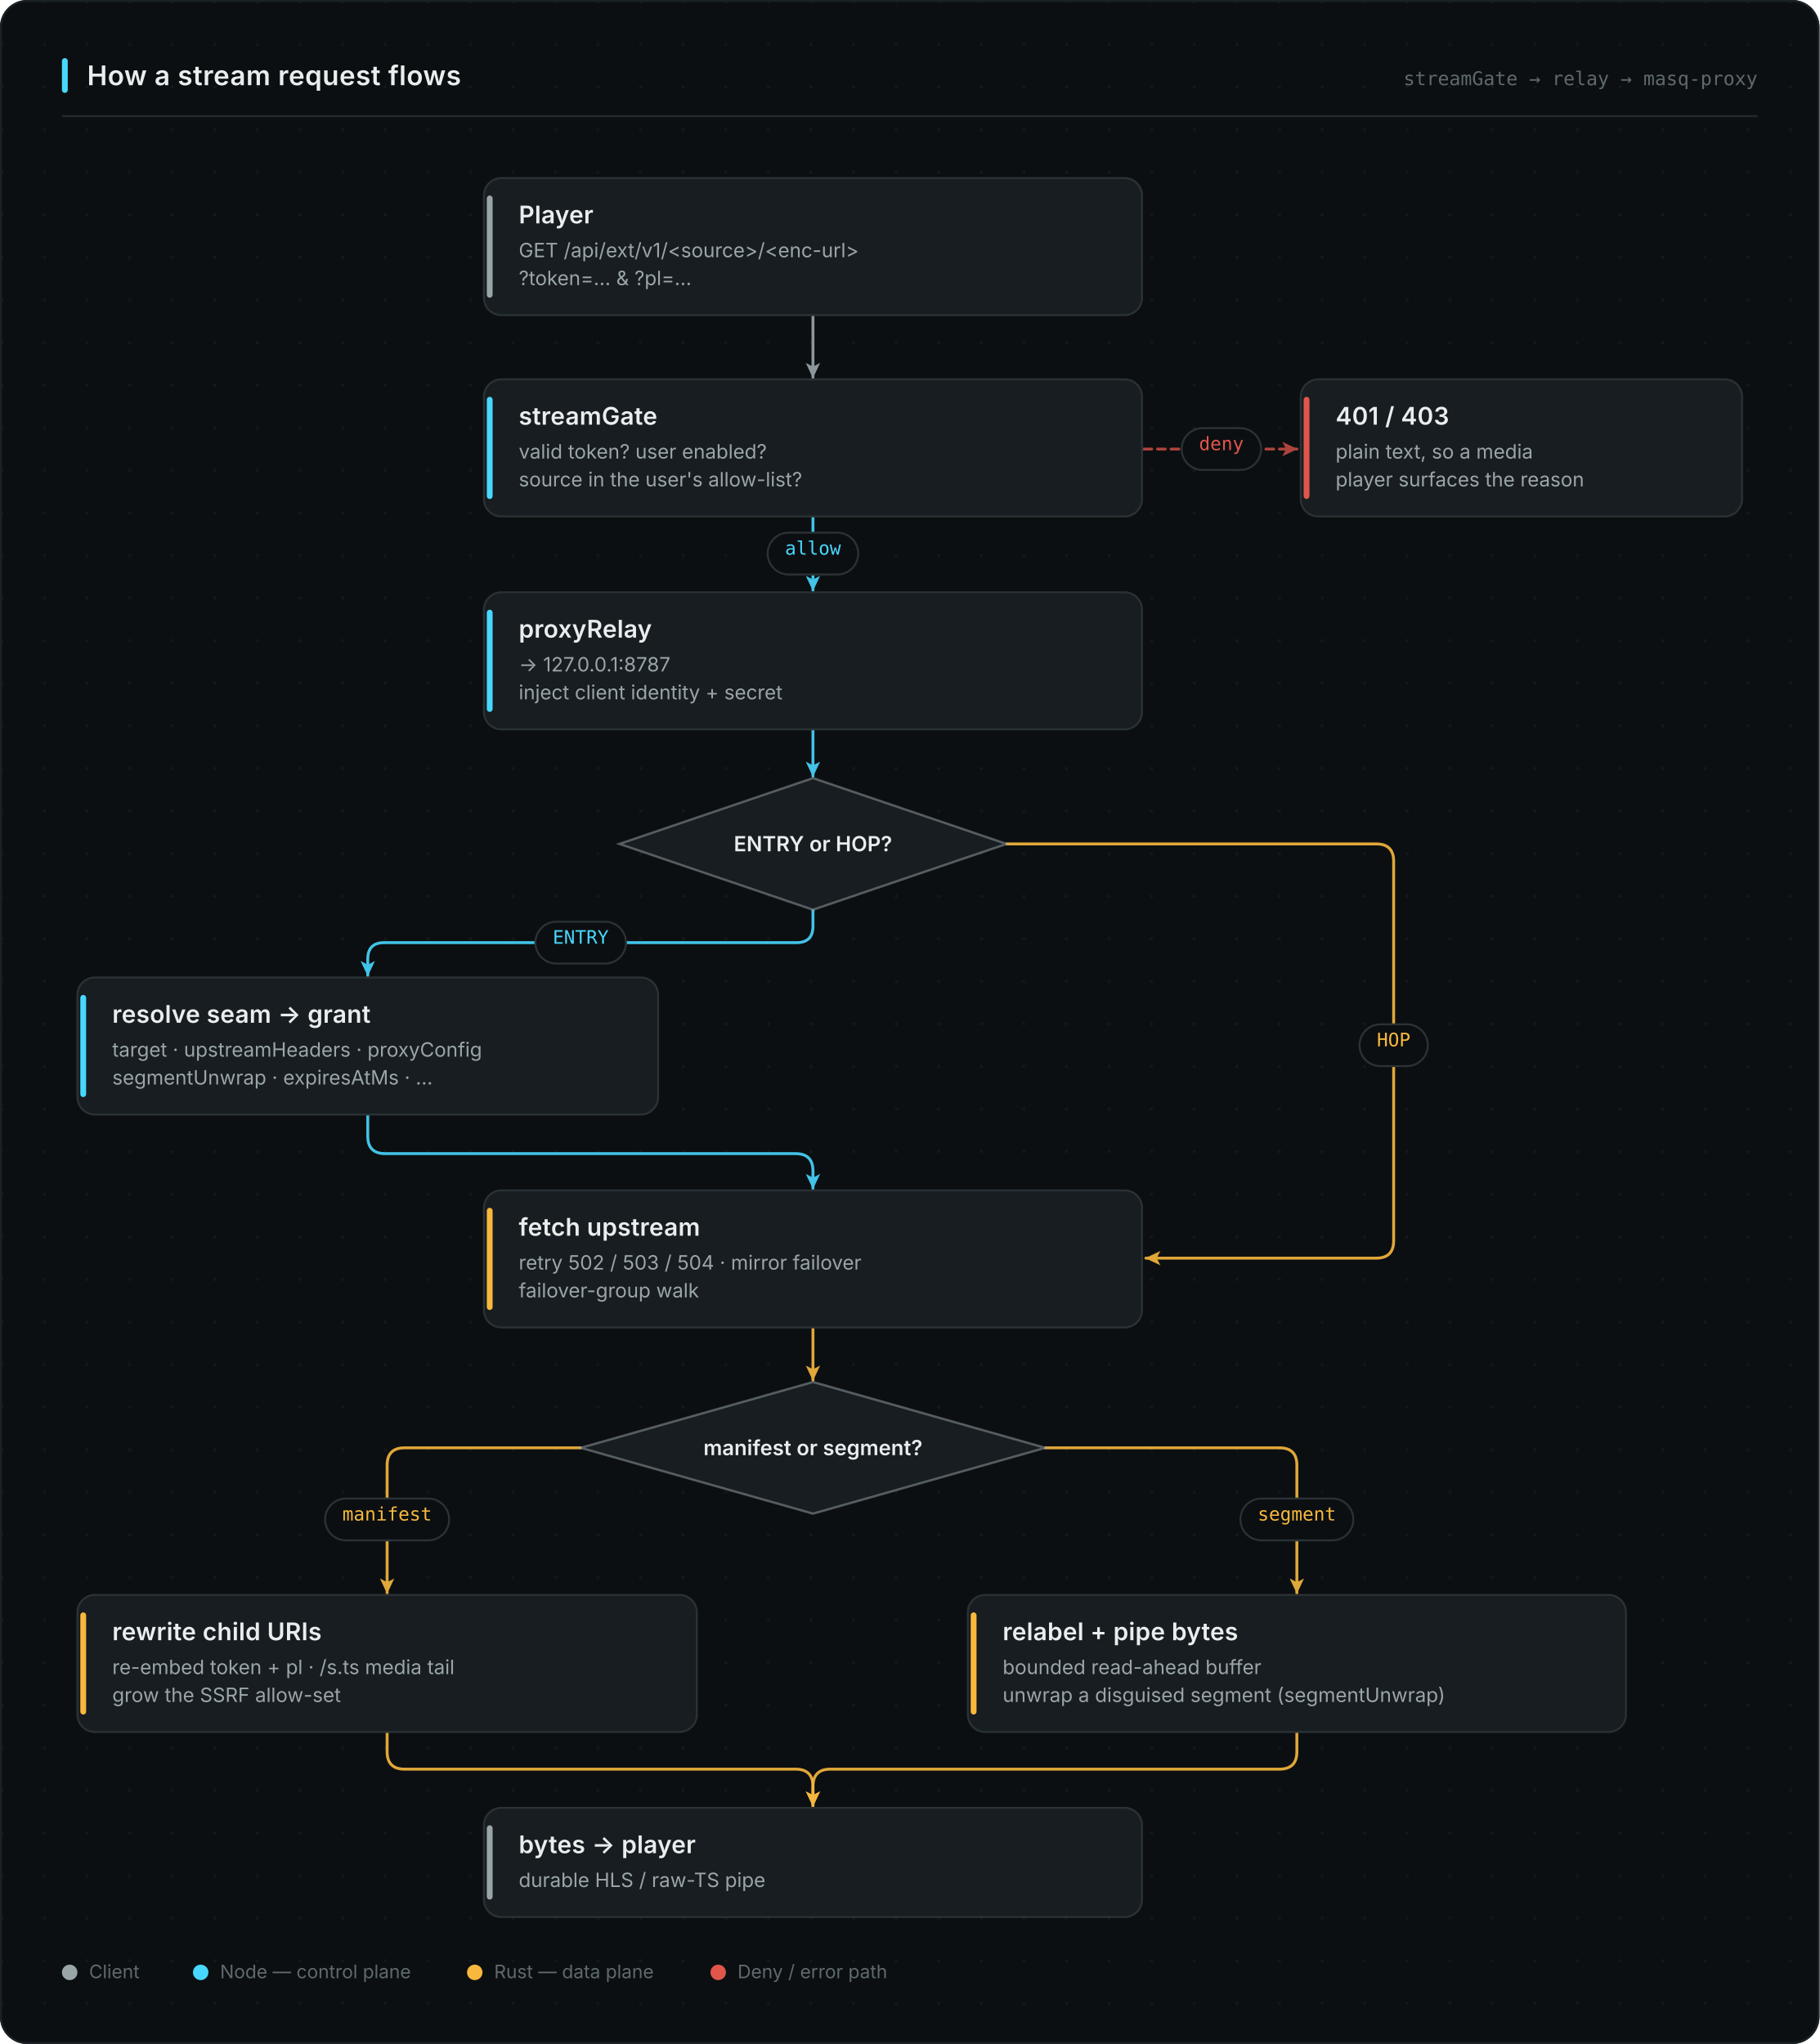
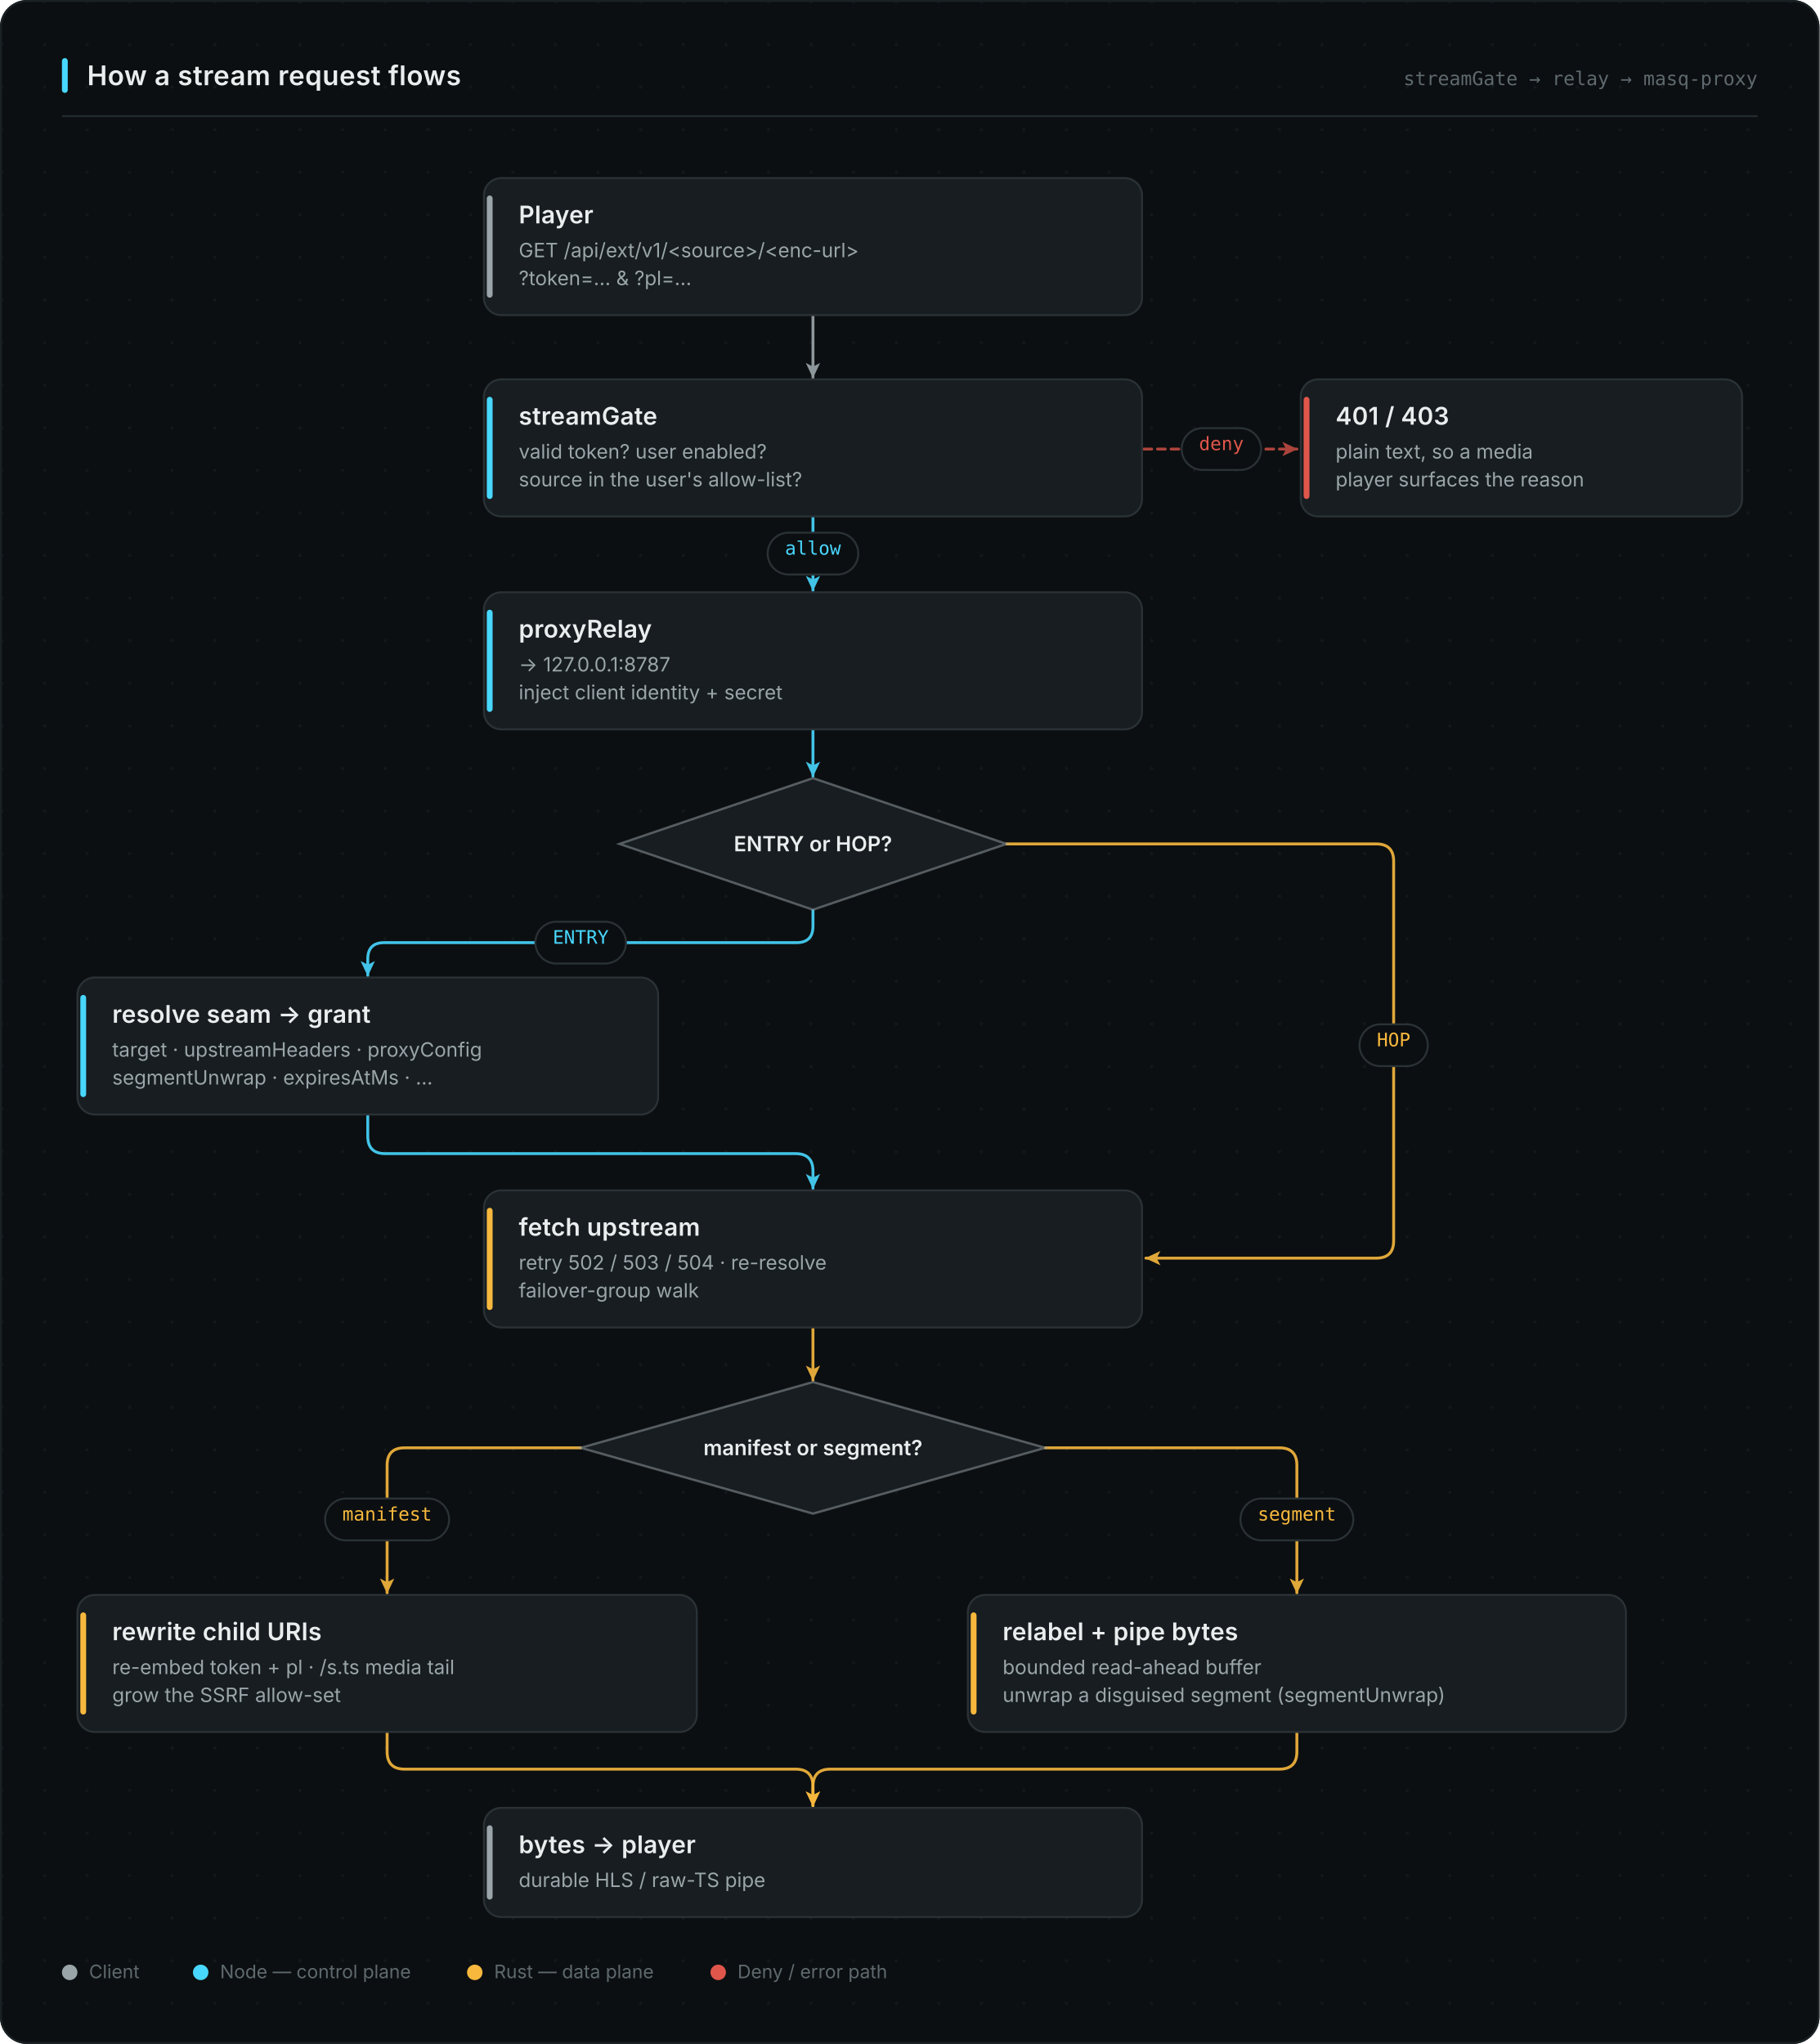
<svg xmlns="http://www.w3.org/2000/svg" width="940" height="1056" viewBox="0 0 940 1056" role="img">
  <defs>
    <marker id="a-teal" markerUnits="userSpaceOnUse" markerWidth="9" markerHeight="9" refX="8" refY="4.5" orient="auto">
      <path d="M0.5,0.8 L8.4,4.5 L0.5,8.2 L2.4,4.5 Z" fill="#48D7FE" />
    </marker>
    <marker id="b-teal" markerUnits="userSpaceOnUse" markerWidth="9" markerHeight="9" refX="1" refY="4.5" orient="auto">
      <path d="M8.5,0.8 L0.6,4.5 L8.5,8.2 L6.6,4.5 Z" fill="#48D7FE" />
    </marker>
    <marker id="a-amber" markerUnits="userSpaceOnUse" markerWidth="9" markerHeight="9" refX="8" refY="4.5" orient="auto">
      <path d="M0.5,0.8 L8.4,4.5 L0.5,8.2 L2.4,4.5 Z" fill="#F7B83D" />
    </marker>
    <marker id="b-amber" markerUnits="userSpaceOnUse" markerWidth="9" markerHeight="9" refX="1" refY="4.5" orient="auto">
      <path d="M8.5,0.8 L0.6,4.5 L8.5,8.2 L6.6,4.5 Z" fill="#F7B83D" />
    </marker>
    <marker id="a-green" markerUnits="userSpaceOnUse" markerWidth="9" markerHeight="9" refX="8" refY="4.5" orient="auto">
      <path d="M0.5,0.8 L8.4,4.5 L0.5,8.2 L2.4,4.5 Z" fill="#5FD37F" />
    </marker>
    <marker id="b-green" markerUnits="userSpaceOnUse" markerWidth="9" markerHeight="9" refX="1" refY="4.5" orient="auto">
      <path d="M8.5,0.8 L0.6,4.5 L8.5,8.2 L6.6,4.5 Z" fill="#5FD37F" />
    </marker>
    <marker id="a-risk" markerUnits="userSpaceOnUse" markerWidth="9" markerHeight="9" refX="8" refY="4.5" orient="auto">
      <path d="M0.5,0.8 L8.4,4.5 L0.5,8.2 L2.4,4.5 Z" fill="#E0564B" />
    </marker>
    <marker id="b-risk" markerUnits="userSpaceOnUse" markerWidth="9" markerHeight="9" refX="1" refY="4.5" orient="auto">
      <path d="M8.5,0.8 L0.6,4.5 L8.5,8.2 L6.6,4.5 Z" fill="#E0564B" />
    </marker>
    <marker id="a-dim" markerUnits="userSpaceOnUse" markerWidth="9" markerHeight="9" refX="8" refY="4.5" orient="auto">
      <path d="M0.5,0.8 L8.4,4.5 L0.5,8.2 L2.4,4.5 Z" fill="#5E696E" />
    </marker>
    <marker id="b-dim" markerUnits="userSpaceOnUse" markerWidth="9" markerHeight="9" refX="1" refY="4.5" orient="auto">
      <path d="M8.5,0.8 L0.6,4.5 L8.5,8.2 L6.6,4.5 Z" fill="#5E696E" />
    </marker>
    <marker id="a-ash" markerUnits="userSpaceOnUse" markerWidth="9" markerHeight="9" refX="8" refY="4.5" orient="auto">
      <path d="M0.5,0.8 L8.4,4.5 L0.5,8.2 L2.4,4.5 Z" fill="#9AA5AA" />
    </marker>
    <marker id="b-ash" markerUnits="userSpaceOnUse" markerWidth="9" markerHeight="9" refX="1" refY="4.5" orient="auto">
      <path d="M8.5,0.8 L0.6,4.5 L8.5,8.2 L6.6,4.5 Z" fill="#9AA5AA" />
    </marker>
    <marker id="a-mist" markerUnits="userSpaceOnUse" markerWidth="9" markerHeight="9" refX="8" refY="4.5" orient="auto">
      <path d="M0.5,0.8 L8.4,4.5 L0.5,8.2 L2.4,4.5 Z" fill="#E9EDEE" />
    </marker>
    <marker id="b-mist" markerUnits="userSpaceOnUse" markerWidth="9" markerHeight="9" refX="1" refY="4.5" orient="auto">
      <path d="M8.5,0.8 L0.6,4.5 L8.5,8.2 L6.6,4.5 Z" fill="#E9EDEE" />
    </marker>
    <pattern id="grid" width="22" height="22" patternUnits="userSpaceOnUse">
      <circle cx="1" cy="1" r="0.8" fill="#1A2124" />
    </pattern>
  </defs>
  <rect x="0" y="0" width="940" height="1056" rx="14" fill="#0C0F11" />
  <rect x="0" y="0" width="940" height="1056" rx="14" fill="url(#grid)" opacity="0.5" />
  <rect x="0.5" y="0.5" width="939" height="1055" rx="13.5" fill="none" stroke="#1A2124" stroke-width="1" />
  <g>
    <rect x="32" y="30" width="3" height="18" rx="1.5" fill="#48D7FE" />
    <text x="45" y="44" font-family="'Space Grotesk','Inter',ui-sans-serif,system-ui,-apple-system,'Segoe UI',Roboto,sans-serif" font-size="14" font-weight="600" fill="#E9EDEE" letter-spacing="0.2">How a stream request flows</text>
    <text x="908" y="44" font-family="'JetBrains Mono',ui-monospace,SFMono-Regular,Menlo,Consolas,monospace" font-size="9.8" font-weight="400" fill="#5E696E" text-anchor="end">streamGate → relay → masq-proxy</text>
    <line x1="32" y1="60" x2="908" y2="60" stroke="#232B2F" stroke-width="1" />
  </g>
  <path d="M 420 163 L 420 195" fill="none" stroke="#9AA5AA" stroke-width="1.5" stroke-linecap="round" marker-end="url(#a-ash)" opacity="0.9" />
  <path d="M 591 232 L 670 232" fill="none" stroke="#E0564B" stroke-width="1.5" stroke-dasharray="4 3" stroke-linecap="round" marker-end="url(#a-risk)" opacity="0.75" />
  <path d="M 420 267 L 420 305" fill="none" stroke="#48D7FE" stroke-width="1.5" stroke-linecap="round" marker-end="url(#a-teal)" opacity="0.9" />
  <path d="M 420 377 L 420 401" fill="none" stroke="#48D7FE" stroke-width="1.5" stroke-linecap="round" marker-end="url(#a-teal)" opacity="0.9" />
  <path d="M 420 470 L 420 478.5 Q 420 487 411.5 487 L 198.5 487 Q 190 487 190 495.5 L 190 504" fill="none" stroke="#48D7FE" stroke-width="1.5" stroke-linecap="round" marker-end="url(#a-teal)" opacity="0.9" />
  <path d="M 520 436 L 711 436 Q 720 436 720 445 L 720 641 Q 720 650 711 650 L 592 650" fill="none" stroke="#F7B83D" stroke-width="1.5" stroke-linecap="round" marker-end="url(#a-amber)" opacity="0.9" />
  <path d="M 190 576 L 190 587 Q 190 596 199 596 L 411 596 Q 420 596 420 605 L 420 614" fill="none" stroke="#48D7FE" stroke-width="1.5" stroke-linecap="round" marker-end="url(#a-teal)" opacity="0.9" />
  <path d="M 420 686 L 420 713" fill="none" stroke="#F7B83D" stroke-width="1.5" stroke-linecap="round" marker-end="url(#a-amber)" opacity="0.9" />
  <path d="M 300 748 L 209 748 Q 200 748 200 757 L 200 823" fill="none" stroke="#F7B83D" stroke-width="1.5" stroke-linecap="round" marker-end="url(#a-amber)" opacity="0.9" />
  <path d="M 540 748 L 661 748 Q 670 748 670 757 L 670 823" fill="none" stroke="#F7B83D" stroke-width="1.5" stroke-linecap="round" marker-end="url(#a-amber)" opacity="0.9" />
  <path d="M 200 895 L 200 905 Q 200 914 209 914 L 411 914 Q 420 914 420 923 L 420 933" fill="none" stroke="#F7B83D" stroke-width="1.5" stroke-linecap="round" marker-end="url(#a-amber)" opacity="0.9" />
  <path d="M 670 895 L 670 905 Q 670 914 661 914 L 429 914 Q 420 914 420 923 L 420 933" fill="none" stroke="#F7B83D" stroke-width="1.5" stroke-linecap="round" marker-end="url(#a-amber)" opacity="0.9" />
  <g>
    <polygon points="420,402 520,436 420,470 320,436" fill="#171D20" stroke="#9AA5AA" stroke-opacity="0.5" stroke-width="1.2" />
    <text x="420" y="439.8" font-family="'Space Grotesk','Inter',ui-sans-serif,system-ui,-apple-system,'Segoe UI',Roboto,sans-serif" font-size="10.8" font-weight="600" fill="#E9EDEE" text-anchor="middle">ENTRY or HOP?</text>
  </g>
  <g>
    <polygon points="420,714 540,748 420,782 300,748" fill="#171D20" stroke="#9AA5AA" stroke-opacity="0.5" stroke-width="1.2" />
    <text x="420" y="751.8" font-family="'Space Grotesk','Inter',ui-sans-serif,system-ui,-apple-system,'Segoe UI',Roboto,sans-serif" font-size="10.8" font-weight="600" fill="#E9EDEE" text-anchor="middle">manifest or segment?</text>
  </g>
  <g>
    <rect x="250" y="92" width="340" height="70.8" rx="9" fill="#171D20" stroke="#2A3236" stroke-width="1" />
    <rect x="251.5" y="101" width="3" height="52.8" rx="1.5" fill="#9AA5AA" />
    <text x="268" y="115.4" font-family="'Space Grotesk','Inter',ui-sans-serif,system-ui,-apple-system,'Segoe UI',Roboto,sans-serif" font-size="12.6" font-weight="600" fill="#E9EDEE" letter-spacing="0.1">Player</text>
    <text x="268" y="132.9" font-family="'Space Grotesk','Inter',ui-sans-serif,system-ui,-apple-system,'Segoe UI',Roboto,sans-serif" font-size="10.2" font-weight="400" fill="#9AA5AA">GET /api/ext/v1/&lt;source&gt;/&lt;enc-url&gt;</text>
    <text x="268" y="147.3" font-family="'Space Grotesk','Inter',ui-sans-serif,system-ui,-apple-system,'Segoe UI',Roboto,sans-serif" font-size="10.2" font-weight="400" fill="#9AA5AA">?token=…  &amp;  ?pl=…</text>
  </g>
  <g>
    <rect x="250" y="196" width="340" height="70.8" rx="9" fill="#171D20" stroke="#2A3236" stroke-width="1" />
    <rect x="251.5" y="205" width="3" height="52.8" rx="1.5" fill="#48D7FE" />
    <text x="268" y="219.4" font-family="'Space Grotesk','Inter',ui-sans-serif,system-ui,-apple-system,'Segoe UI',Roboto,sans-serif" font-size="12.6" font-weight="600" fill="#E9EDEE" letter-spacing="0.1">streamGate</text>
    <text x="268" y="236.9" font-family="'Space Grotesk','Inter',ui-sans-serif,system-ui,-apple-system,'Segoe UI',Roboto,sans-serif" font-size="10.2" font-weight="400" fill="#9AA5AA">valid token? user enabled?</text>
    <text x="268" y="251.3" font-family="'Space Grotesk','Inter',ui-sans-serif,system-ui,-apple-system,'Segoe UI',Roboto,sans-serif" font-size="10.2" font-weight="400" fill="#9AA5AA">source in the user's allow-list?</text>
  </g>
  <g>
    <rect x="672" y="196" width="228" height="70.8" rx="9" fill="#171D20" stroke="#2A3236" stroke-width="1" />
    <rect x="673.5" y="205" width="3" height="52.8" rx="1.5" fill="#E0564B" />
    <text x="690" y="219.4" font-family="'Space Grotesk','Inter',ui-sans-serif,system-ui,-apple-system,'Segoe UI',Roboto,sans-serif" font-size="12.6" font-weight="600" fill="#E9EDEE" letter-spacing="0.1">401 / 403</text>
    <text x="690" y="236.9" font-family="'Space Grotesk','Inter',ui-sans-serif,system-ui,-apple-system,'Segoe UI',Roboto,sans-serif" font-size="10.2" font-weight="400" fill="#9AA5AA">plain text, so a media</text>
    <text x="690" y="251.3" font-family="'Space Grotesk','Inter',ui-sans-serif,system-ui,-apple-system,'Segoe UI',Roboto,sans-serif" font-size="10.2" font-weight="400" fill="#9AA5AA">player surfaces the reason</text>
  </g>
  <g>
    <rect x="250" y="306" width="340" height="70.8" rx="9" fill="#171D20" stroke="#2A3236" stroke-width="1" />
    <rect x="251.5" y="315" width="3" height="52.8" rx="1.5" fill="#48D7FE" />
    <text x="268" y="329.4" font-family="'Space Grotesk','Inter',ui-sans-serif,system-ui,-apple-system,'Segoe UI',Roboto,sans-serif" font-size="12.6" font-weight="600" fill="#E9EDEE" letter-spacing="0.1">proxyRelay</text>
    <text x="268" y="346.9" font-family="'Space Grotesk','Inter',ui-sans-serif,system-ui,-apple-system,'Segoe UI',Roboto,sans-serif" font-size="10.2" font-weight="400" fill="#9AA5AA">→ 127.0.0.1:8787</text>
    <text x="268" y="361.3" font-family="'Space Grotesk','Inter',ui-sans-serif,system-ui,-apple-system,'Segoe UI',Roboto,sans-serif" font-size="10.2" font-weight="400" fill="#9AA5AA">inject client identity + secret</text>
  </g>
  <g>
    <rect x="40" y="505" width="300" height="70.8" rx="9" fill="#171D20" stroke="#2A3236" stroke-width="1" />
    <rect x="41.5" y="514" width="3" height="52.8" rx="1.5" fill="#48D7FE" />
    <text x="58" y="528.4" font-family="'Space Grotesk','Inter',ui-sans-serif,system-ui,-apple-system,'Segoe UI',Roboto,sans-serif" font-size="12.6" font-weight="600" fill="#E9EDEE" letter-spacing="0.1">resolve seam → grant</text>
    <text x="58" y="545.9" font-family="'Space Grotesk','Inter',ui-sans-serif,system-ui,-apple-system,'Segoe UI',Roboto,sans-serif" font-size="10.2" font-weight="400" fill="#9AA5AA">target · upstreamHeaders · proxyConfig</text>
    <text x="58" y="560.3" font-family="'Space Grotesk','Inter',ui-sans-serif,system-ui,-apple-system,'Segoe UI',Roboto,sans-serif" font-size="10.2" font-weight="400" fill="#9AA5AA">segmentUnwrap · expiresAtMs · …</text>
  </g>
  <g>
    <rect x="250" y="615" width="340" height="70.8" rx="9" fill="#171D20" stroke="#2A3236" stroke-width="1" />
    <rect x="251.5" y="624" width="3" height="52.8" rx="1.5" fill="#F7B83D" />
    <text x="268" y="638.4" font-family="'Space Grotesk','Inter',ui-sans-serif,system-ui,-apple-system,'Segoe UI',Roboto,sans-serif" font-size="12.6" font-weight="600" fill="#E9EDEE" letter-spacing="0.1">fetch upstream</text>
-     <text x="268" y="655.9" font-family="'Space Grotesk','Inter',ui-sans-serif,system-ui,-apple-system,'Segoe UI',Roboto,sans-serif" font-size="10.2" font-weight="400" fill="#9AA5AA">retry 502 / 503 / 504 · mirror failover</text>
+     <text x="268" y="655.9" font-family="'Space Grotesk','Inter',ui-sans-serif,system-ui,-apple-system,'Segoe UI',Roboto,sans-serif" font-size="10.2" font-weight="400" fill="#9AA5AA">retry 502 / 503 / 504 · re-resolve</text>
    <text x="268" y="670.3" font-family="'Space Grotesk','Inter',ui-sans-serif,system-ui,-apple-system,'Segoe UI',Roboto,sans-serif" font-size="10.2" font-weight="400" fill="#9AA5AA">failover-group walk</text>
  </g>
  <g>
    <rect x="40" y="824" width="320" height="70.8" rx="9" fill="#171D20" stroke="#2A3236" stroke-width="1" />
    <rect x="41.5" y="833" width="3" height="52.8" rx="1.5" fill="#F7B83D" />
    <text x="58" y="847.4" font-family="'Space Grotesk','Inter',ui-sans-serif,system-ui,-apple-system,'Segoe UI',Roboto,sans-serif" font-size="12.6" font-weight="600" fill="#E9EDEE" letter-spacing="0.1">rewrite child URIs</text>
    <text x="58" y="864.9" font-family="'Space Grotesk','Inter',ui-sans-serif,system-ui,-apple-system,'Segoe UI',Roboto,sans-serif" font-size="10.2" font-weight="400" fill="#9AA5AA">re-embed token + pl · /s.ts media tail</text>
    <text x="58" y="879.3" font-family="'Space Grotesk','Inter',ui-sans-serif,system-ui,-apple-system,'Segoe UI',Roboto,sans-serif" font-size="10.2" font-weight="400" fill="#9AA5AA">grow the SSRF allow-set</text>
  </g>
  <g>
    <rect x="500" y="824" width="340" height="70.8" rx="9" fill="#171D20" stroke="#2A3236" stroke-width="1" />
    <rect x="501.5" y="833" width="3" height="52.8" rx="1.5" fill="#F7B83D" />
    <text x="518" y="847.4" font-family="'Space Grotesk','Inter',ui-sans-serif,system-ui,-apple-system,'Segoe UI',Roboto,sans-serif" font-size="12.6" font-weight="600" fill="#E9EDEE" letter-spacing="0.1">relabel + pipe bytes</text>
    <text x="518" y="864.9" font-family="'Space Grotesk','Inter',ui-sans-serif,system-ui,-apple-system,'Segoe UI',Roboto,sans-serif" font-size="10.2" font-weight="400" fill="#9AA5AA">bounded read-ahead buffer</text>
    <text x="518" y="879.3" font-family="'Space Grotesk','Inter',ui-sans-serif,system-ui,-apple-system,'Segoe UI',Roboto,sans-serif" font-size="10.2" font-weight="400" fill="#9AA5AA">unwrap a disguised segment (segmentUnwrap)</text>
  </g>
  <g>
    <rect x="250" y="934" width="340" height="56.4" rx="9" fill="#171D20" stroke="#2A3236" stroke-width="1" />
    <rect x="251.5" y="943" width="3" height="38.4" rx="1.5" fill="#9AA5AA" />
    <text x="268" y="957.4" font-family="'Space Grotesk','Inter',ui-sans-serif,system-ui,-apple-system,'Segoe UI',Roboto,sans-serif" font-size="12.6" font-weight="600" fill="#E9EDEE" letter-spacing="0.1">bytes → player</text>
    <text x="268" y="974.9" font-family="'Space Grotesk','Inter',ui-sans-serif,system-ui,-apple-system,'Segoe UI',Roboto,sans-serif" font-size="10.2" font-weight="400" fill="#9AA5AA">durable HLS / raw-TS pipe</text>
  </g>
  <rect x="610.48" y="221.2" width="41.04" height="21.6" rx="10.8" fill="#0C0F11" stroke="#2A3236" stroke-width="1" />
  <text x="631" y="232.56" font-family="'JetBrains Mono',ui-monospace,SFMono-Regular,Menlo,Consolas,monospace" font-size="9.6" font-weight="400" fill="#E0564B" text-anchor="middle">deny</text>
  <rect x="396.6" y="275.2" width="46.8" height="21.6" rx="10.8" fill="#0C0F11" stroke="#2A3236" stroke-width="1" />
  <text x="420" y="286.56" font-family="'JetBrains Mono',ui-monospace,SFMono-Regular,Menlo,Consolas,monospace" font-size="9.6" font-weight="400" fill="#48D7FE" text-anchor="middle">allow</text>
  <rect x="276.6" y="476.2" width="46.8" height="21.6" rx="10.8" fill="#0C0F11" stroke="#2A3236" stroke-width="1" />
  <text x="300" y="487.56" font-family="'JetBrains Mono',ui-monospace,SFMono-Regular,Menlo,Consolas,monospace" font-size="9.6" font-weight="400" fill="#48D7FE" text-anchor="middle">ENTRY</text>
  <rect x="702.36" y="529.2" width="35.28" height="21.6" rx="10.8" fill="#0C0F11" stroke="#2A3236" stroke-width="1" />
  <text x="720" y="540.56" font-family="'JetBrains Mono',ui-monospace,SFMono-Regular,Menlo,Consolas,monospace" font-size="9.6" font-weight="400" fill="#F7B83D" text-anchor="middle">HOP</text>
  <rect x="167.96" y="774.2" width="64.08" height="21.6" rx="10.8" fill="#0C0F11" stroke="#2A3236" stroke-width="1" />
  <text x="200" y="785.56" font-family="'JetBrains Mono',ui-monospace,SFMono-Regular,Menlo,Consolas,monospace" font-size="9.6" font-weight="400" fill="#F7B83D" text-anchor="middle">manifest</text>
  <rect x="640.84" y="774.2" width="58.32" height="21.6" rx="10.8" fill="#0C0F11" stroke="#2A3236" stroke-width="1" />
  <text x="670" y="785.56" font-family="'JetBrains Mono',ui-monospace,SFMono-Regular,Menlo,Consolas,monospace" font-size="9.6" font-weight="400" fill="#F7B83D" text-anchor="middle">segment</text>
  <circle cx="36" cy="1019" r="4" fill="#9AA5AA" />
  <text x="46" y="1022" font-family="'Space Grotesk','Inter',ui-sans-serif,system-ui,-apple-system,'Segoe UI',Roboto,sans-serif" font-size="9.6" font-weight="400" fill="#5E696E">Client</text>
  <circle cx="103.68" cy="1019" r="4" fill="#48D7FE" />
  <text x="113.68" y="1022" font-family="'Space Grotesk','Inter',ui-sans-serif,system-ui,-apple-system,'Segoe UI',Roboto,sans-serif" font-size="9.6" font-weight="400" fill="#5E696E">Node — control plane</text>
  <circle cx="245.28" cy="1019" r="4" fill="#F7B83D" />
  <text x="255.28" y="1022" font-family="'Space Grotesk','Inter',ui-sans-serif,system-ui,-apple-system,'Segoe UI',Roboto,sans-serif" font-size="9.6" font-weight="400" fill="#5E696E">Rust — data plane</text>
  <circle cx="371.04" cy="1019" r="4" fill="#E0564B" />
  <text x="381.04" y="1022" font-family="'Space Grotesk','Inter',ui-sans-serif,system-ui,-apple-system,'Segoe UI',Roboto,sans-serif" font-size="9.6" font-weight="400" fill="#5E696E">Deny / error path</text>
</svg>
